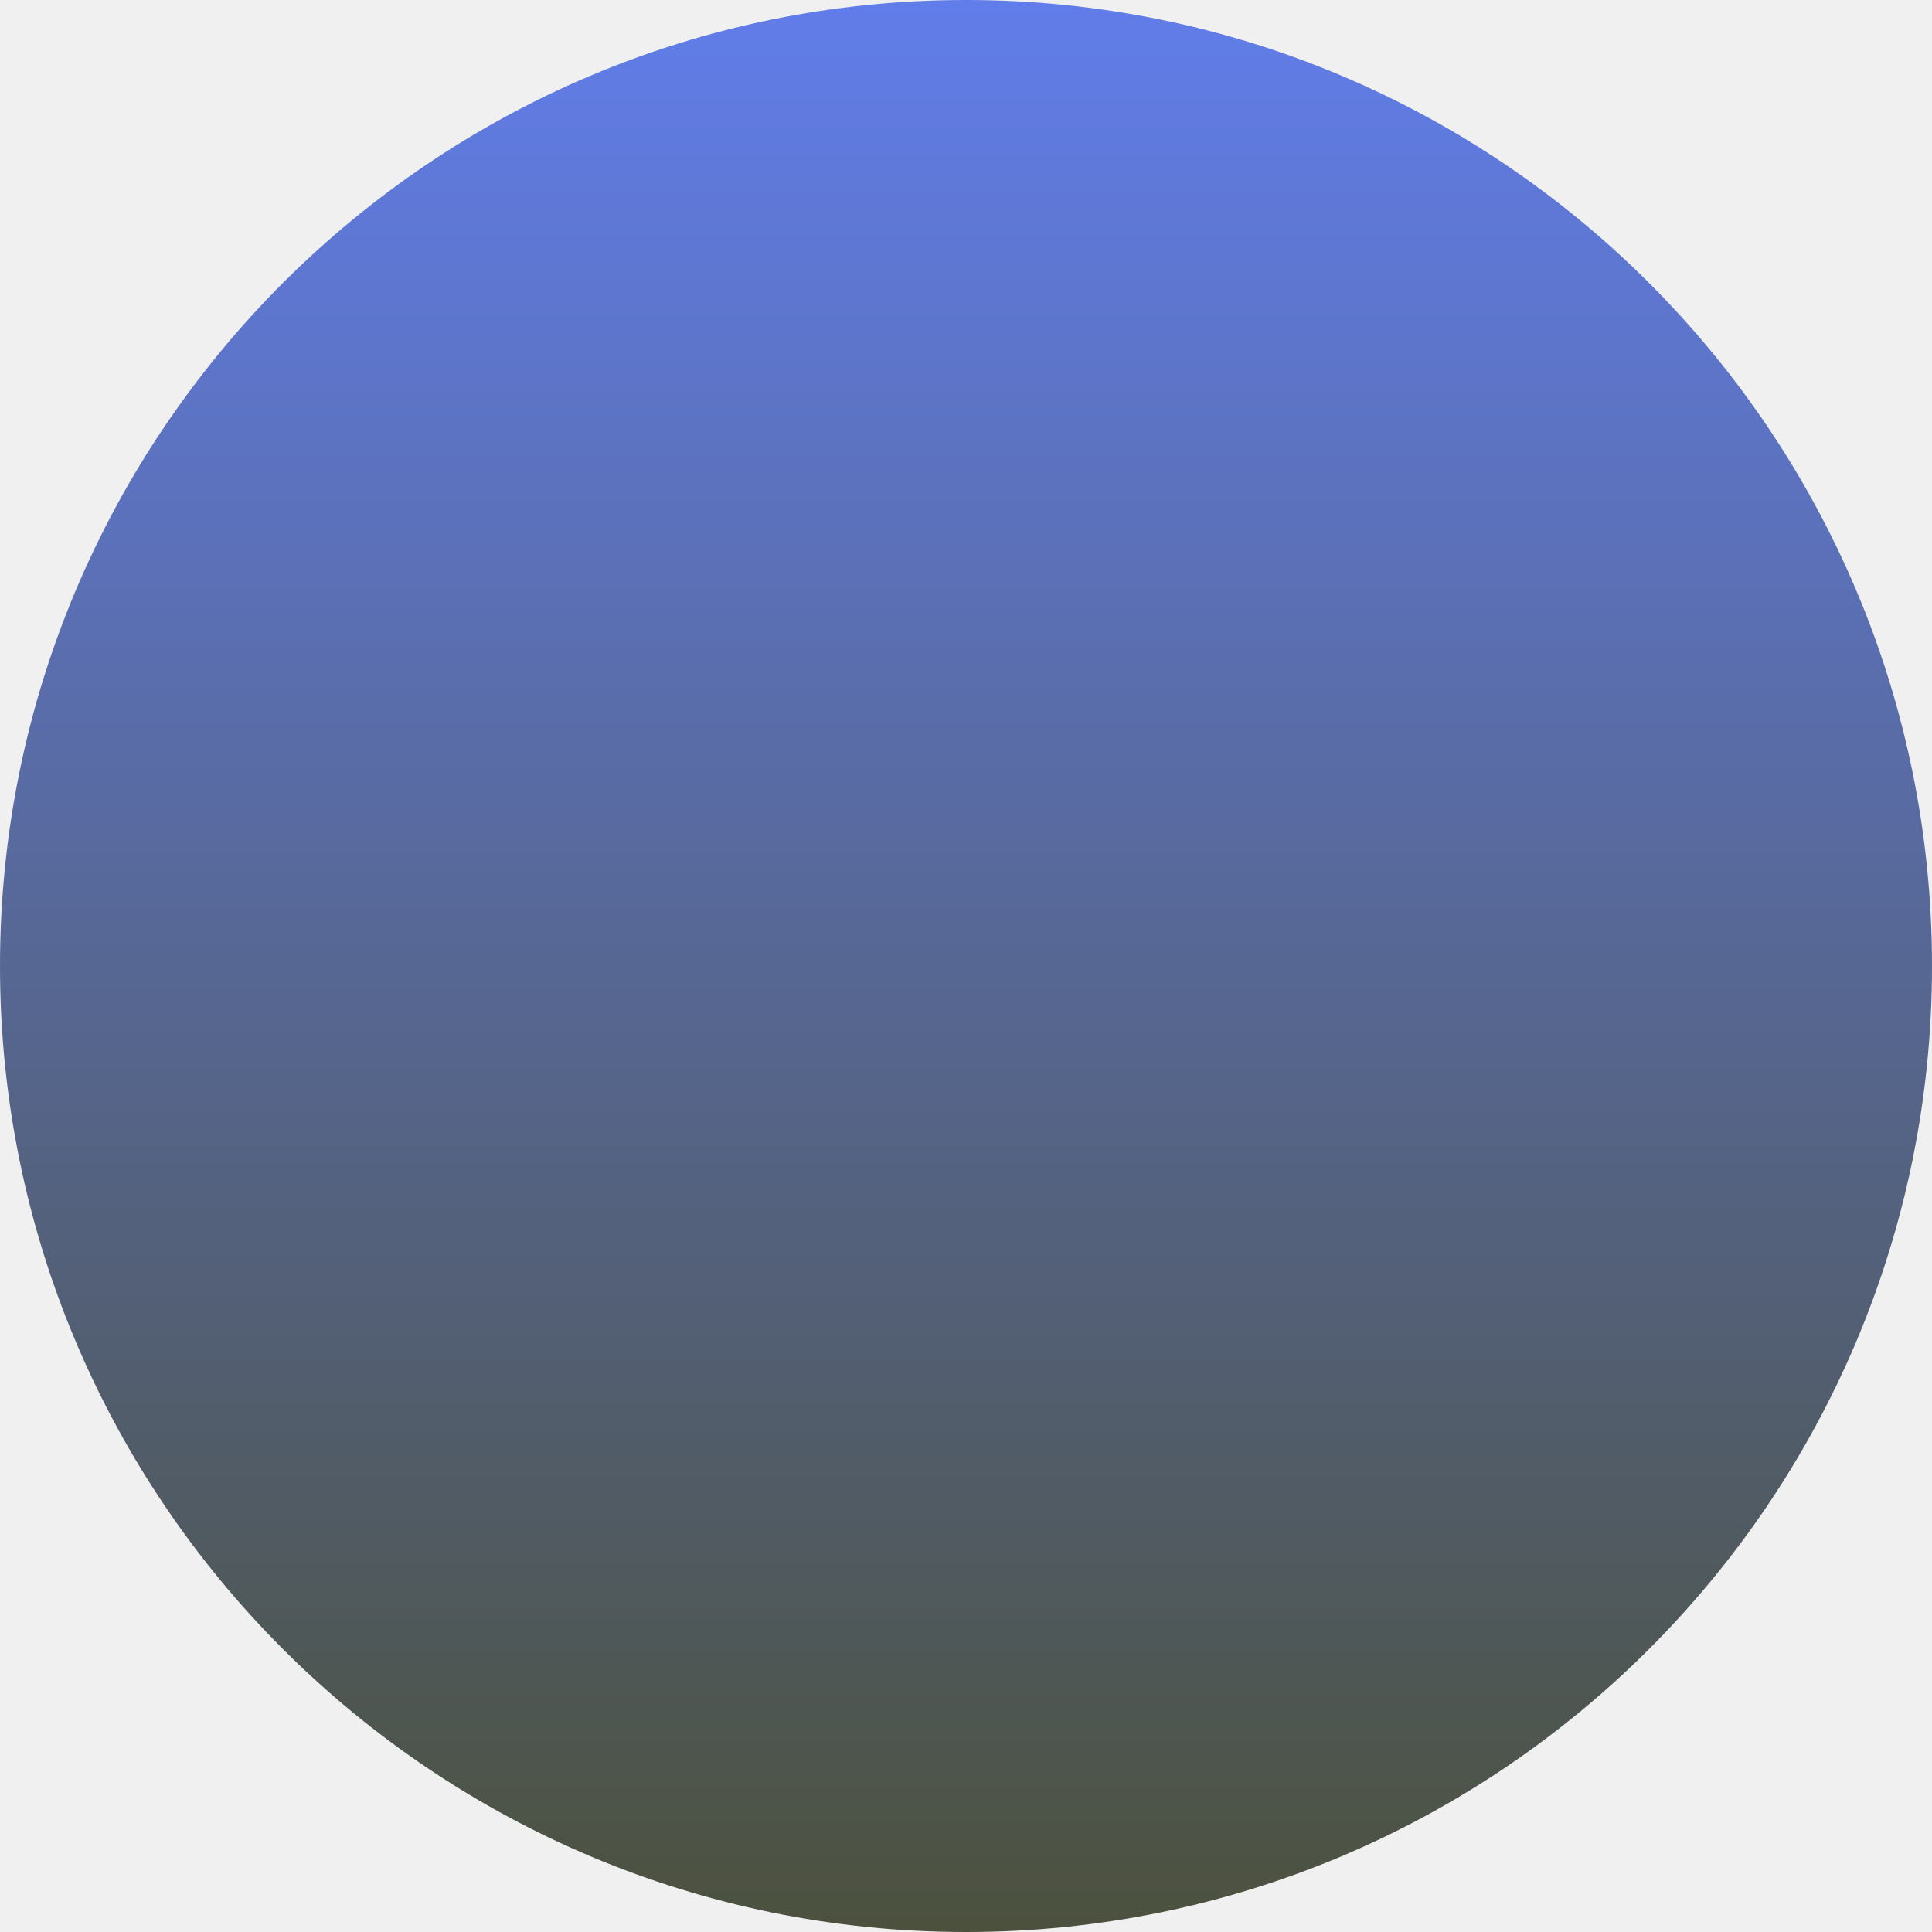
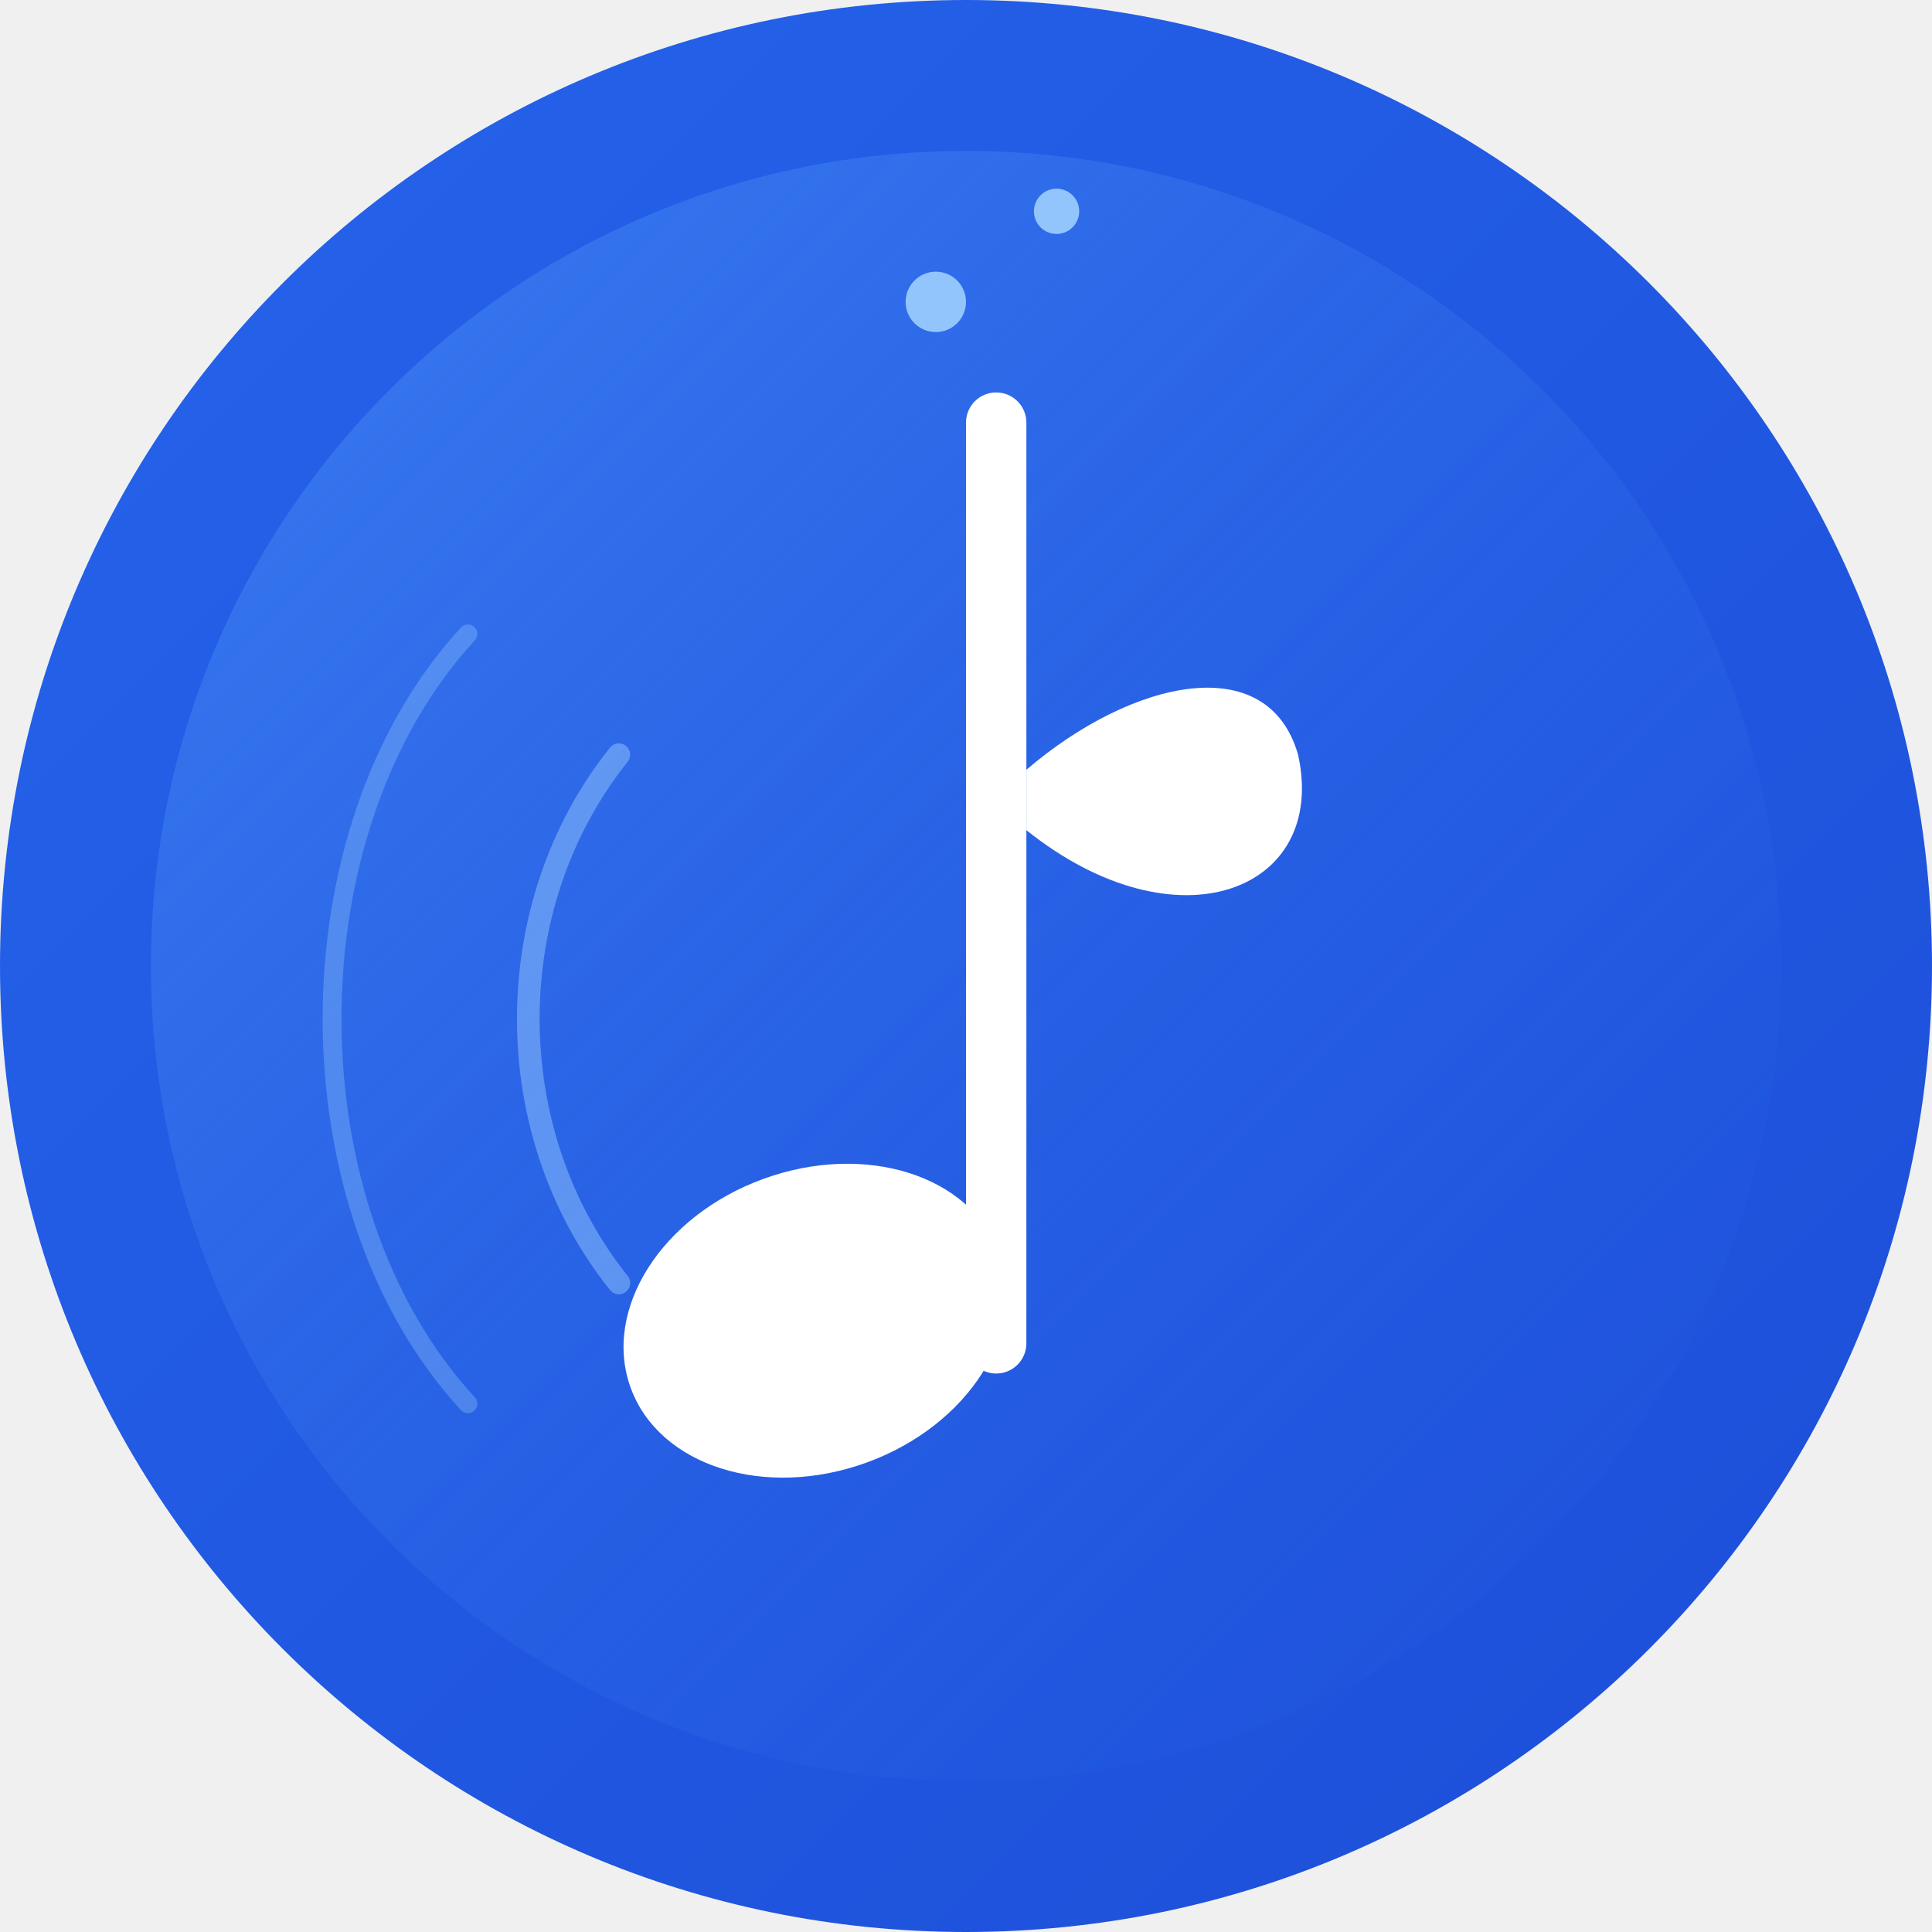
- <svg xmlns="http://www.w3.org/2000/svg" id="logo-preview" width="240" height="240" viewBox="0 0 240 240" class="max-w-full max-h-full drop-shadow-lg">
+ <svg xmlns="http://www.w3.org/2000/svg" viewBox="0 0 256 256" width="256" height="256">
  <defs>
-     <linearGradient id="gradient" gradientTransform="rotate(90)">
-       <stop offset="0%" stop-color="#617dea" />
-       <stop offset="100%" stop-color="#4c513d" />
+     <linearGradient id="bg" x1="0" y1="0" x2="1" y2="1">
+       <stop offset="0%" stop-color="#2563eb" />
+       <stop offset="100%" stop-color="#1d4ed8" />
+     </linearGradient>
+     <linearGradient id="glow" x1="0" y1="0" x2="1" y2="1">
+       <stop offset="0%" stop-color="#60a5fa" stop-opacity="0.4" />
+       <stop offset="100%" stop-color="#2563eb" stop-opacity="0" />
    </linearGradient>
  </defs>
-   <style />
-   <circle cx="120" cy="120" r="120" fill="url(#gradient)" class="" />
-   <text x="50%" y="42%" dominant-baseline="middle" text-anchor="middle" fill="#ffffff" font-family="Georgia, sans-serif" font-weight="bold" font-size="53" class="" style="letter-spacing: 0px; line-height: 1.2; transform-origin: center center;" />
-   <text x="50%" y="67%" dominant-baseline="middle" text-anchor="middle" fill="#e0f2fe" font-family="Georgia, sans-serif" font-weight="bold" font-size="44" class="" style="letter-spacing: 0px; line-height: 1.2; transform-origin: center center;" />
+   <circle cx="128" cy="128" r="128" fill="url(#bg)" />
+   <circle cx="128" cy="128" r="108" fill="url(#glow)" />
+   <rect x="128" y="52" width="8" height="130" rx="4" fill="#ffffff" />
+   <ellipse cx="108" cy="175" rx="26" ry="20" fill="#ffffff" transform="rotate(-20 108 175)" />
+   <path d="M136 110 C 156 126, 176 118, 172 100 C 168 86, 150 90, 136 102" fill="#ffffff" />
+   <circle cx="124" cy="40" r="4" fill="#93c5fd" />
+   <circle cx="140" cy="28" r="3" fill="#93c5fd" />
+   <path d="M82 100 C 66 120, 66 150, 82 170" stroke="#93c5fd" stroke-width="3" stroke-linecap="round" fill="none" opacity="0.5" />
+   <path d="M62 84 C 38 110, 38 160, 62 186" stroke="#93c5fd" stroke-width="2.5" stroke-linecap="round" fill="none" opacity="0.35" />
</svg>
